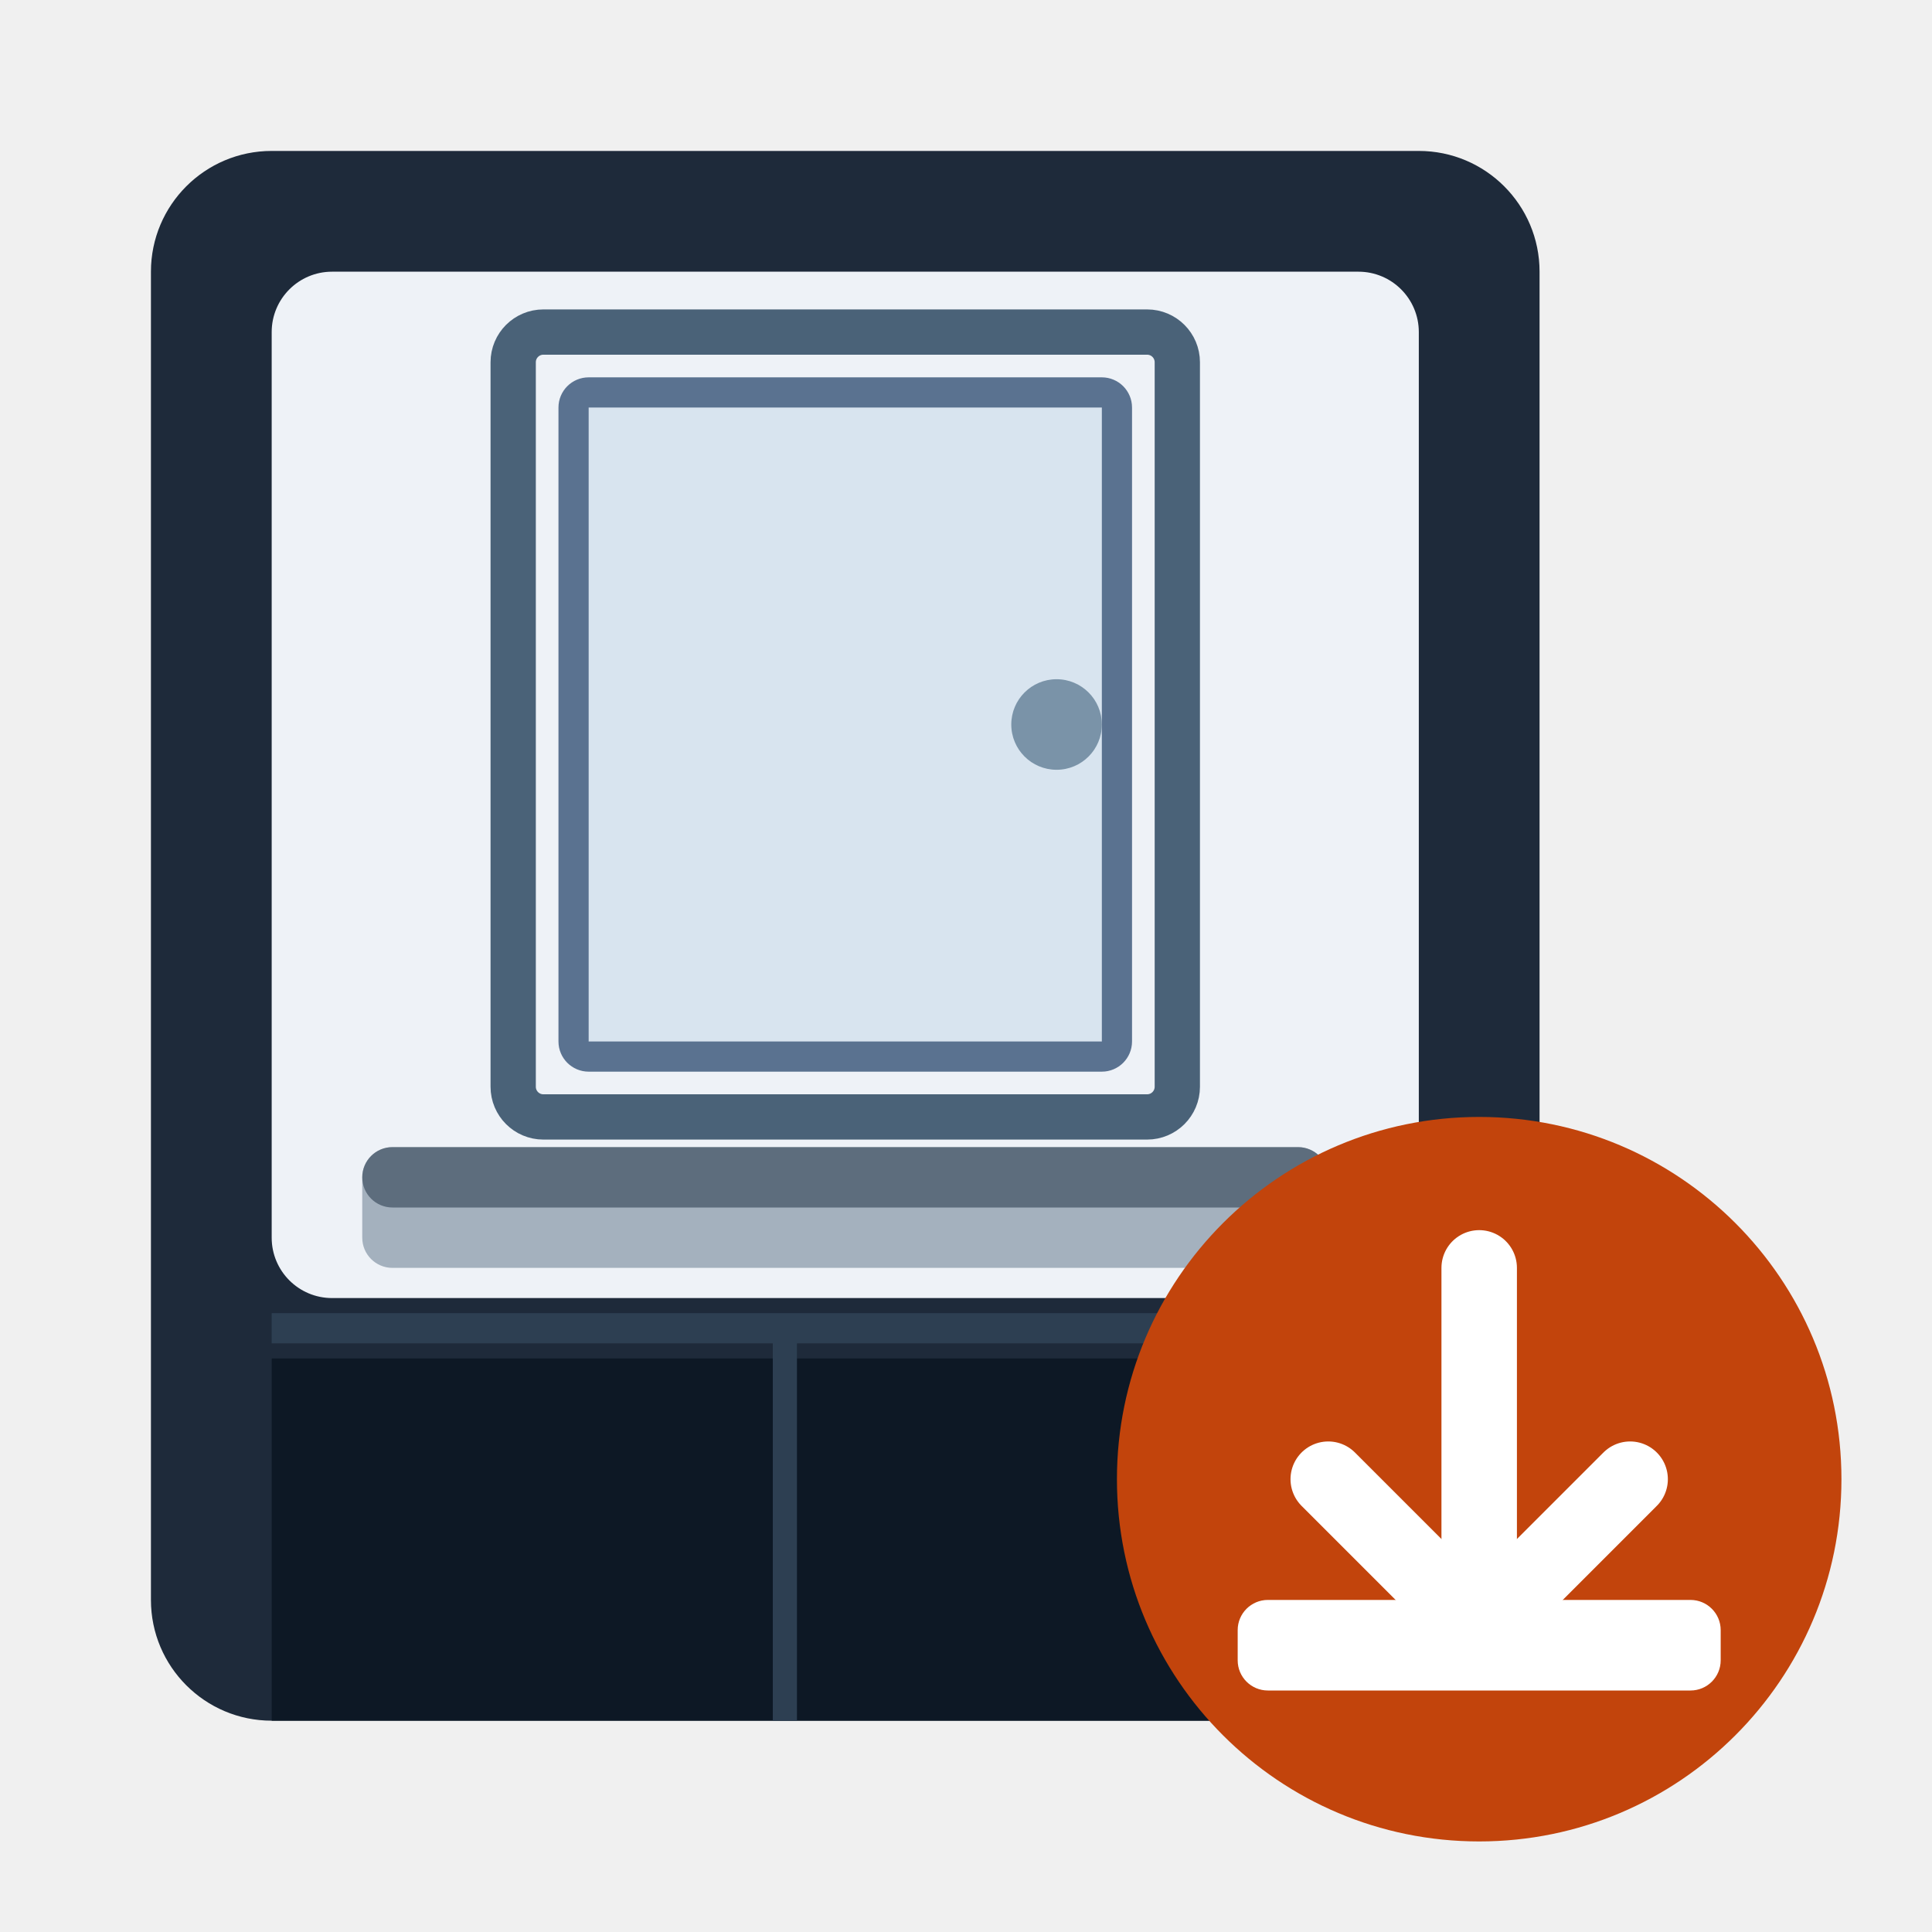
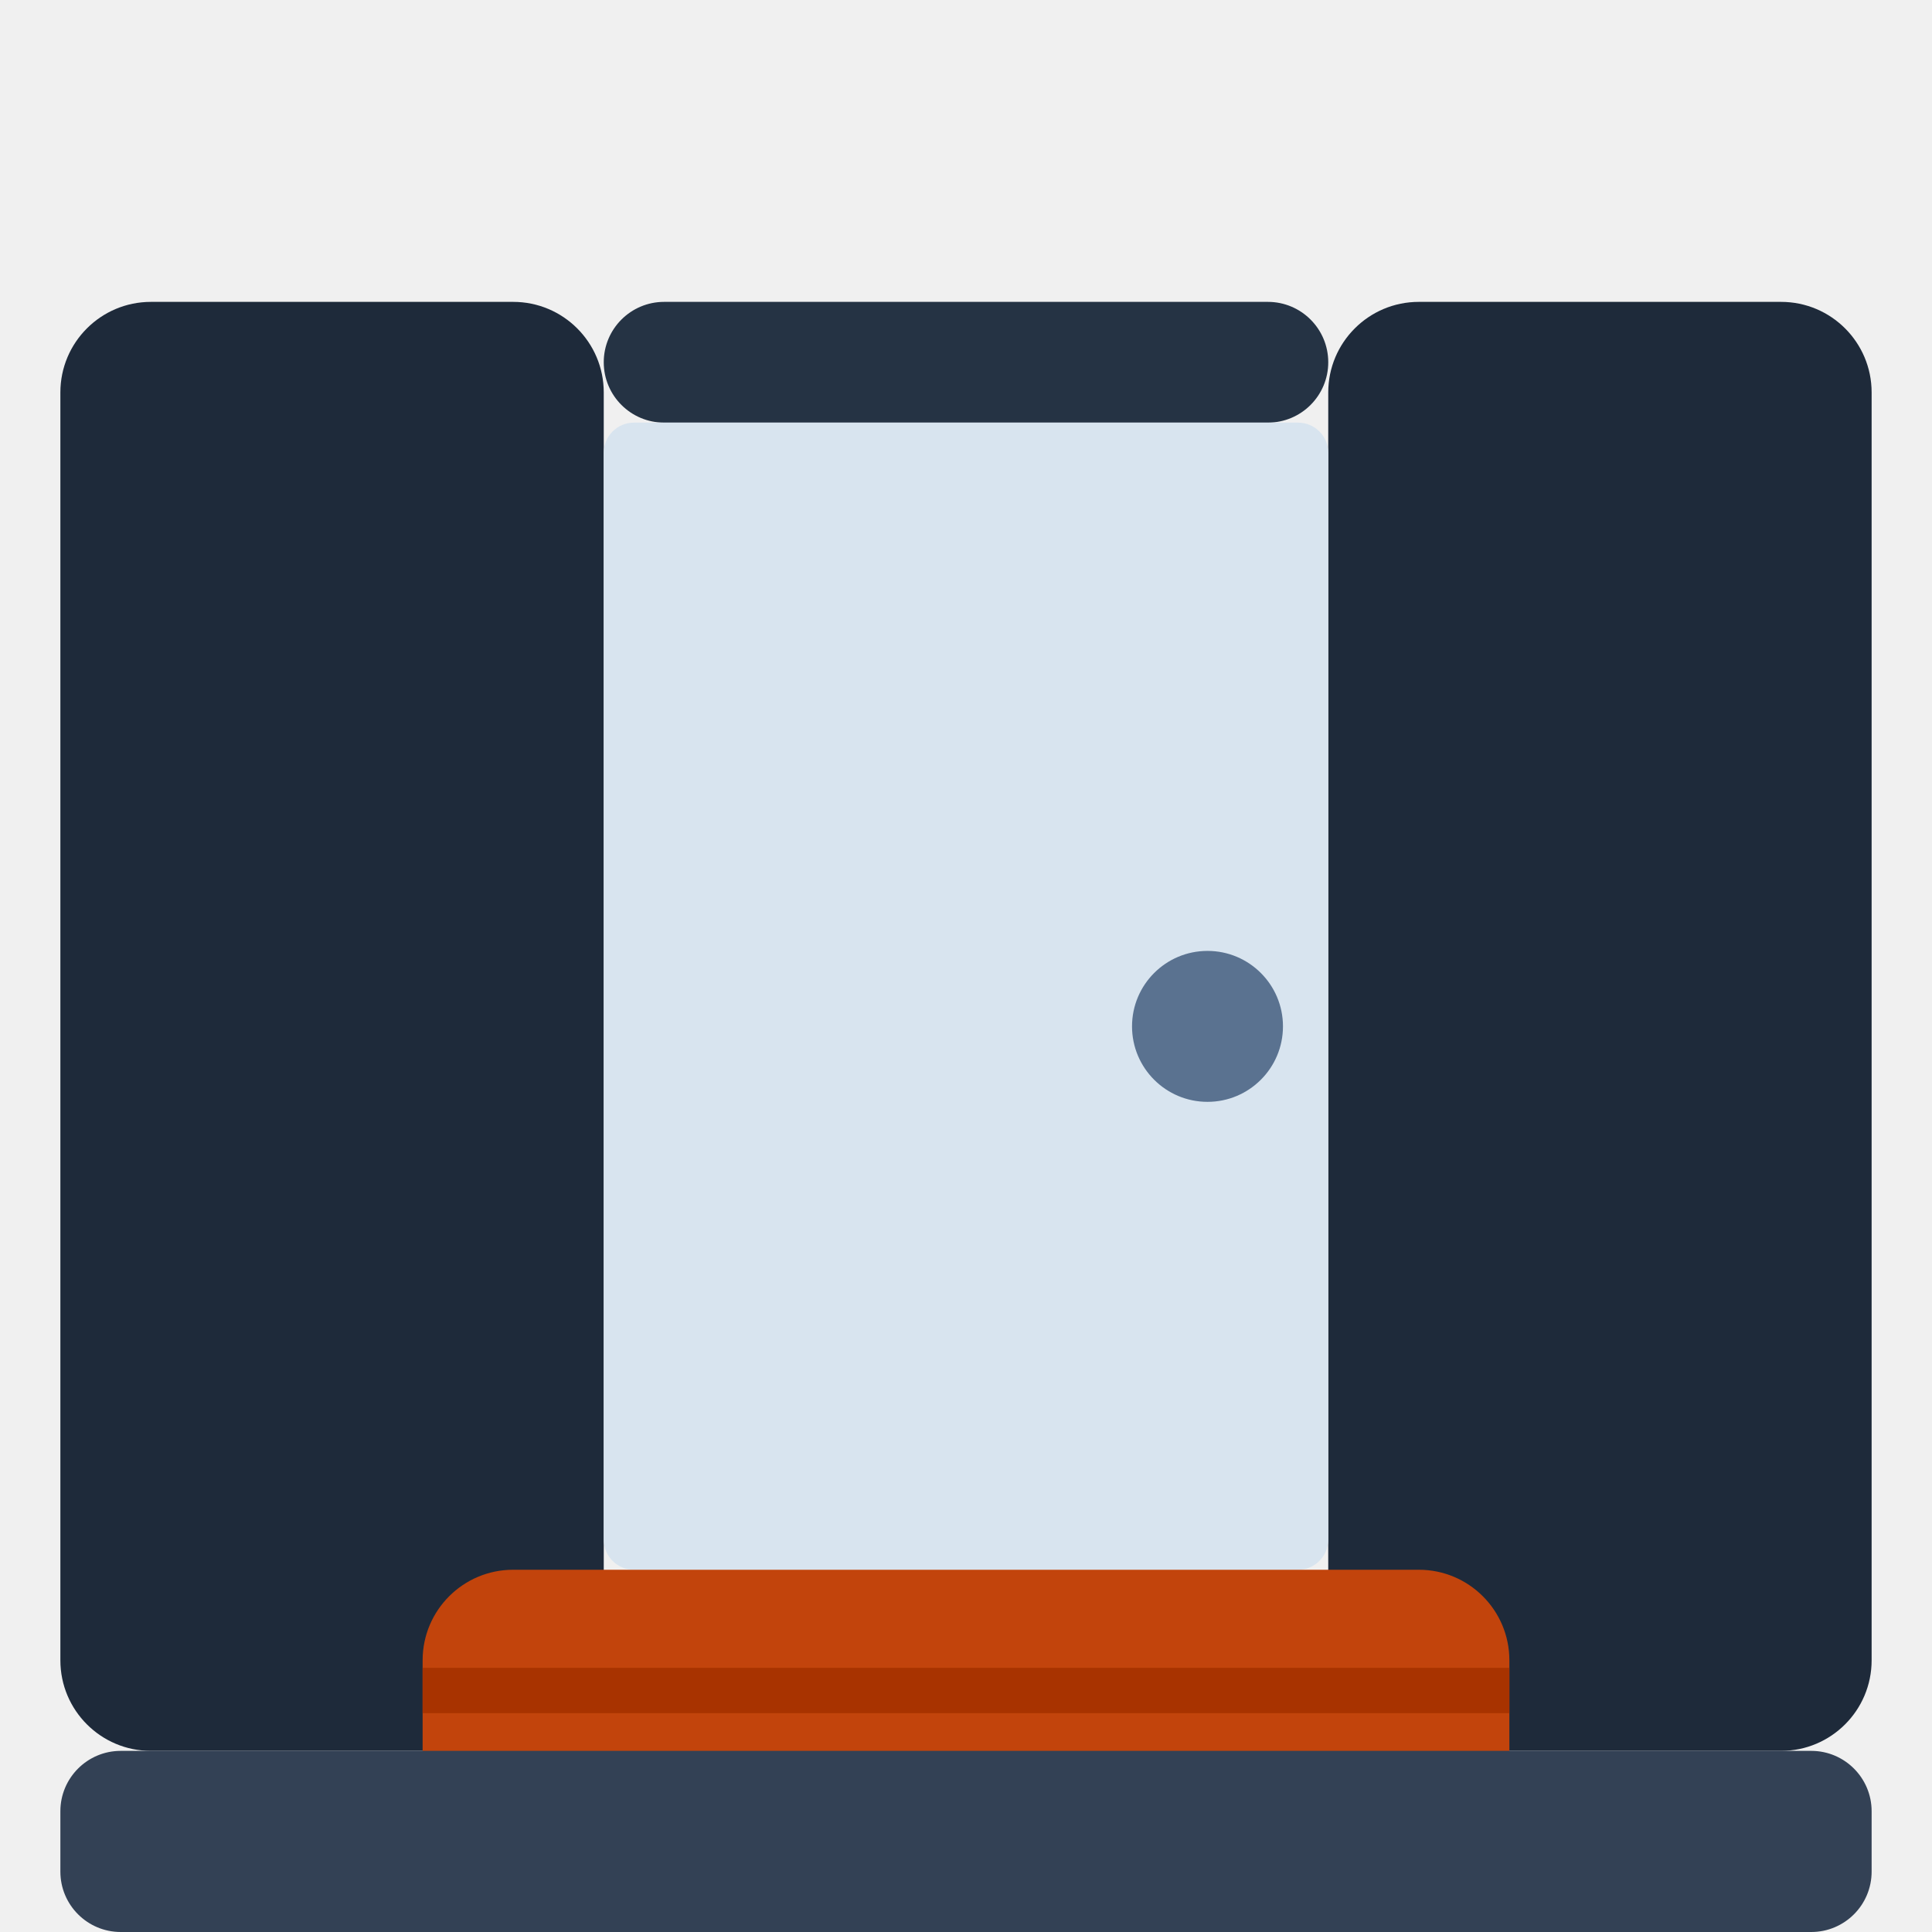
<svg xmlns="http://www.w3.org/2000/svg" viewBox="0 0 64 64">
-   <rect x="5" y="5" width="46" height="52" rx="4" fill="#1E2A3A" />
-   <rect x="9" y="9" width="38" height="34" rx="2" fill="#EEF2F7" />
-   <rect x="17" y="11" width="22" height="26" rx="1" fill="none" stroke="#4A6278" stroke-width="1.5" />
-   <rect x="19" y="13" width="18" height="22" rx="0.5" fill="#D8E4EF" stroke="#5A7290" stroke-width="1" />
-   <circle cx="35" cy="24" r="1.5" fill="#7A93A8" />
-   <rect x="12" y="38" width="32" height="4" rx="1" fill="#4A6278" opacity="0.45" />
-   <rect x="12" y="38" width="32" height="2" rx="1" fill="#2D3F52" opacity="0.6" />
-   <line x1="9" y1="44" x2="47" y2="44" stroke="#2D3F52" stroke-width="1" />
-   <rect x="9" y="45" width="38" height="12" fill="#0D1825" />
-   <line x1="26" y1="44" x2="26" y2="57" stroke="#2D3F52" stroke-width="0.8" />
-   <circle cx="49" cy="49" r="12" fill="#C2440C" />
-   <rect x="41" y="53" width="16" height="3" rx="1" fill="white" />
-   <line x1="49" y1="42" x2="49" y2="52" stroke="white" stroke-width="2.5" stroke-linecap="round" />
-   <polyline points="44,49 49,54 54,49" stroke="white" stroke-width="2.5" stroke-linecap="round" stroke-linejoin="round" fill="none" />
+   <rect x="2" y="10" width="18" height="48" rx="3" fill="#1E2A3A" />
+   <rect x="44" y="10" width="18" height="48" rx="3" fill="#1E2A3A" />
+   <rect x="20" y="10" width="24" height="4" rx="2" fill="#253344" />
+   <rect x="20" y="14" width="24" height="38" rx="1" fill="#D8E4EF" />
+   <circle cx="40" cy="34" r="2.5" fill="#5A7290" />
+   <rect x="14" y="52" width="36" height="10" rx="3" fill="#C2440C" />
+   <line x1="14" y1="56" x2="50" y2="56" stroke="#A83300" stroke-width="1.5" />
+   <rect x="2" y="58" width="60" height="6" rx="2" fill="#334155" />
</svg>
